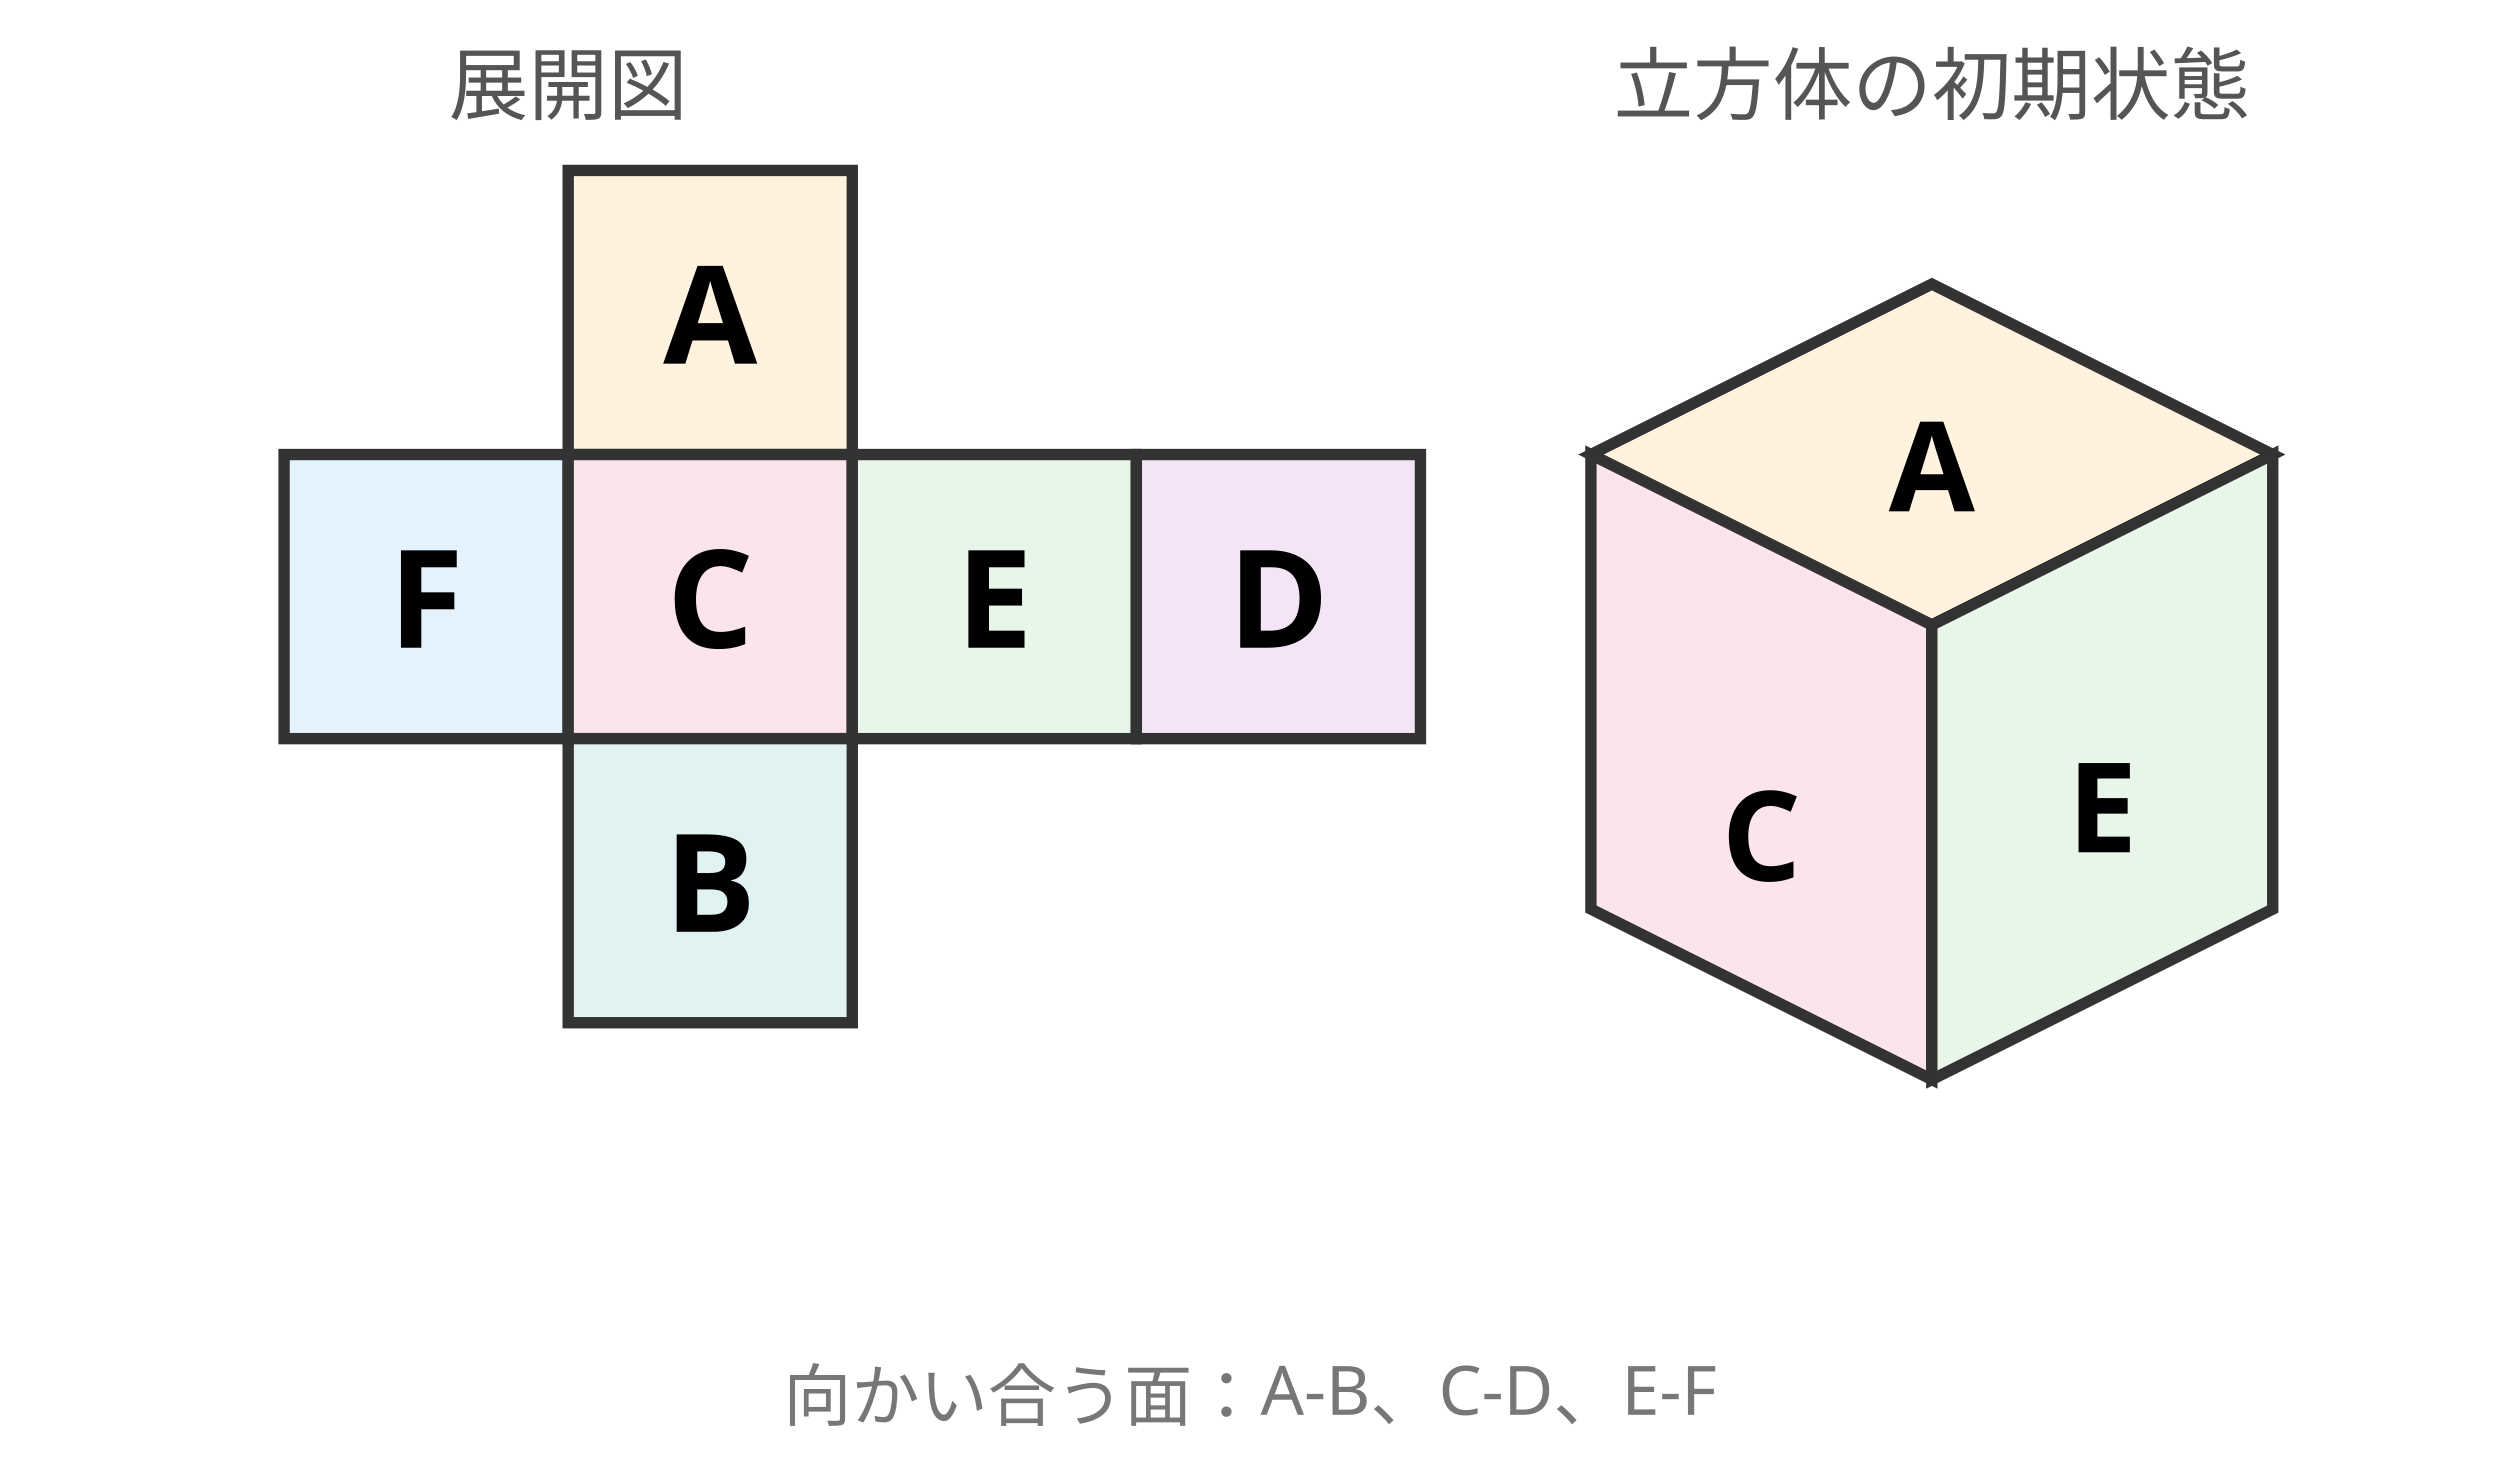
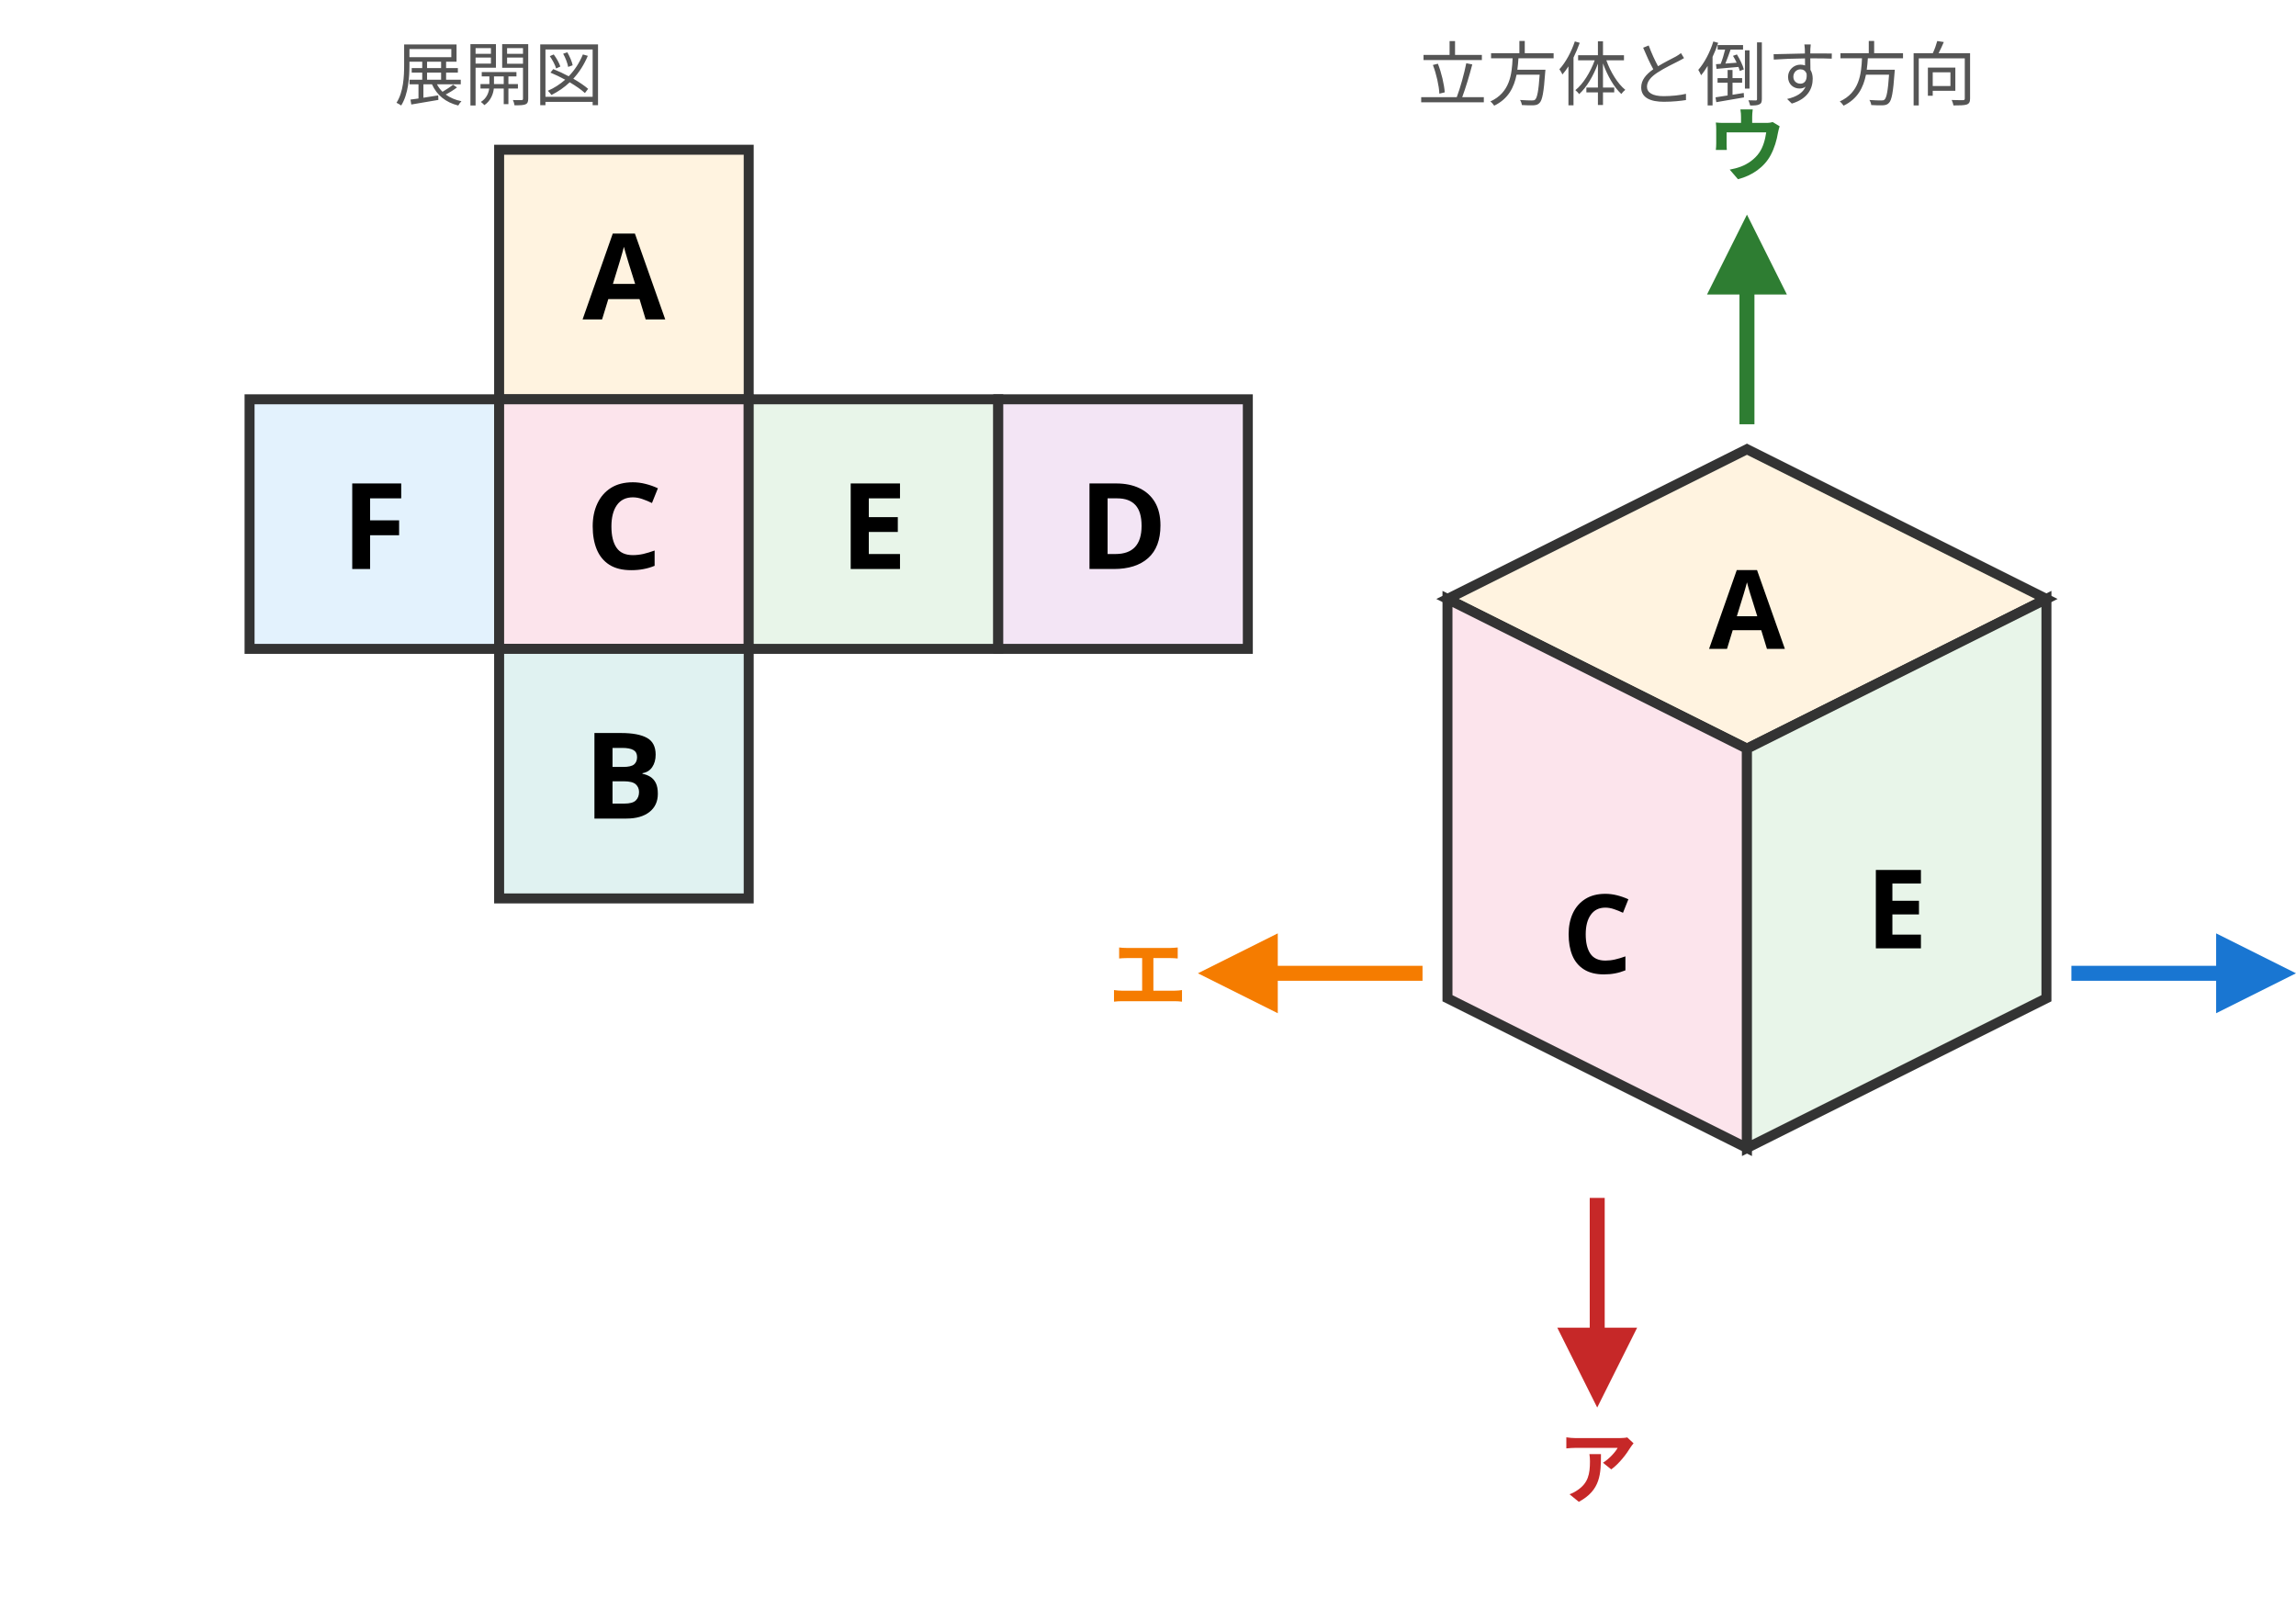
- <svg xmlns="http://www.w3.org/2000/svg" viewBox="0 0 440 260" width="100%">
+ <svg xmlns="http://www.w3.org/2000/svg" viewBox="0 0 460 320" width="100%">
  <text x="100" y="20" text-anchor="middle" font-family="sans-serif" font-size="14" fill="#555">展開図</text>
  <g transform="translate(50, 30)" font-family="sans-serif">
    <rect x="50" y="0" width="50" height="50" fill="#fff3e0" stroke="#333" stroke-width="2" />
    <text x="75" y="34" text-anchor="middle" font-size="24" font-weight="bold">A</text>
    <rect x="0" y="50" width="50" height="50" fill="#e3f2fd" stroke="#333" stroke-width="2" />
    <text x="25" y="84" text-anchor="middle" font-size="24" font-weight="bold">F</text>
    <rect x="50" y="50" width="50" height="50" fill="#fce4ec" stroke="#333" stroke-width="2" />
    <text x="75" y="84" text-anchor="middle" font-size="24" font-weight="bold">C</text>
    <rect x="100" y="50" width="50" height="50" fill="#e8f5e9" stroke="#333" stroke-width="2" />
    <text x="125" y="84" text-anchor="middle" font-size="24" font-weight="bold">E</text>
    <rect x="150" y="50" width="50" height="50" fill="#f3e5f5" stroke="#333" stroke-width="2" />
    <text x="175" y="84" text-anchor="middle" font-size="24" font-weight="bold">D</text>
    <rect x="50" y="100" width="50" height="50" fill="#e0f2f1" stroke="#333" stroke-width="2" />
    <text x="75" y="134" text-anchor="middle" font-size="24" font-weight="bold">B</text>
  </g>
-   <text x="340" y="20" text-anchor="middle" font-family="sans-serif" font-size="14" fill="#555">立方体の初期状態</text>
-   <g transform="translate(280, 50)" font-family="sans-serif">
+   <text x="340" y="20" text-anchor="middle" font-family="sans-serif" font-size="14" fill="#555">立方体と倒す方向</text>
+   <g transform="translate(290, 90)" font-family="sans-serif">
    <polygon points="0,30 60,0 120,30 60,60" fill="#fff3e0" stroke="#333" stroke-width="2" />
    <text x="60" y="40" text-anchor="middle" font-size="22" font-weight="bold">A</text>
    <polygon points="0,30 60,60 60,140 0,110" fill="#fce4ec" stroke="#333" stroke-width="2" />
    <text x="30" y="105" text-anchor="middle" font-size="22" font-weight="bold">C</text>
    <polygon points="60,60 120,30 120,110 60,140" fill="#e8f5e9" stroke="#333" stroke-width="2" />
    <text x="90" y="100" text-anchor="middle" font-size="22" font-weight="bold">E</text>
+     <g stroke="#c62828" stroke-width="3" fill="none">
+       <line x1="30" y1="150" x2="30" y2="180" />
+     </g>
+     <polygon points="22,176 30,192 38,176" fill="#c62828" />
+     <text x="30" y="210" text-anchor="middle" font-size="16" font-weight="bold" fill="#c62828">ア</text>
+     <g stroke="#1976d2" stroke-width="3" fill="none">
+       <line x1="125" y1="105" x2="158" y2="105" />
+     </g>
+     <polygon points="154,97 170,105 154,113" fill="#1976d2" />
+     <text x="180" y="111" text-anchor="middle" font-size="16" font-weight="bold" fill="#1976d2">イ</text>
+     <g stroke="#2e7d32" stroke-width="3" fill="none">
+       <line x1="60" y1="-5" x2="60" y2="-35" />
+     </g>
+     <polygon points="52,-31 60,-47 68,-31" fill="#2e7d32" />
+     <text x="60" y="-55" text-anchor="middle" font-size="16" font-weight="bold" fill="#2e7d32">ウ</text>
+     <g stroke="#f57c00" stroke-width="3" fill="none">
+       <line x1="-5" y1="105" x2="-38" y2="105" />
+     </g>
+     <polygon points="-34,97 -50,105 -34,113" fill="#f57c00" />
+     <text x="-60" y="111" text-anchor="middle" font-size="16" font-weight="bold" fill="#f57c00">エ</text>
  </g>
-   <text x="220" y="250" text-anchor="middle" font-family="sans-serif" font-size="12" fill="#777">向かい合う面：A-B、C-D、E-F</text>
</svg>
